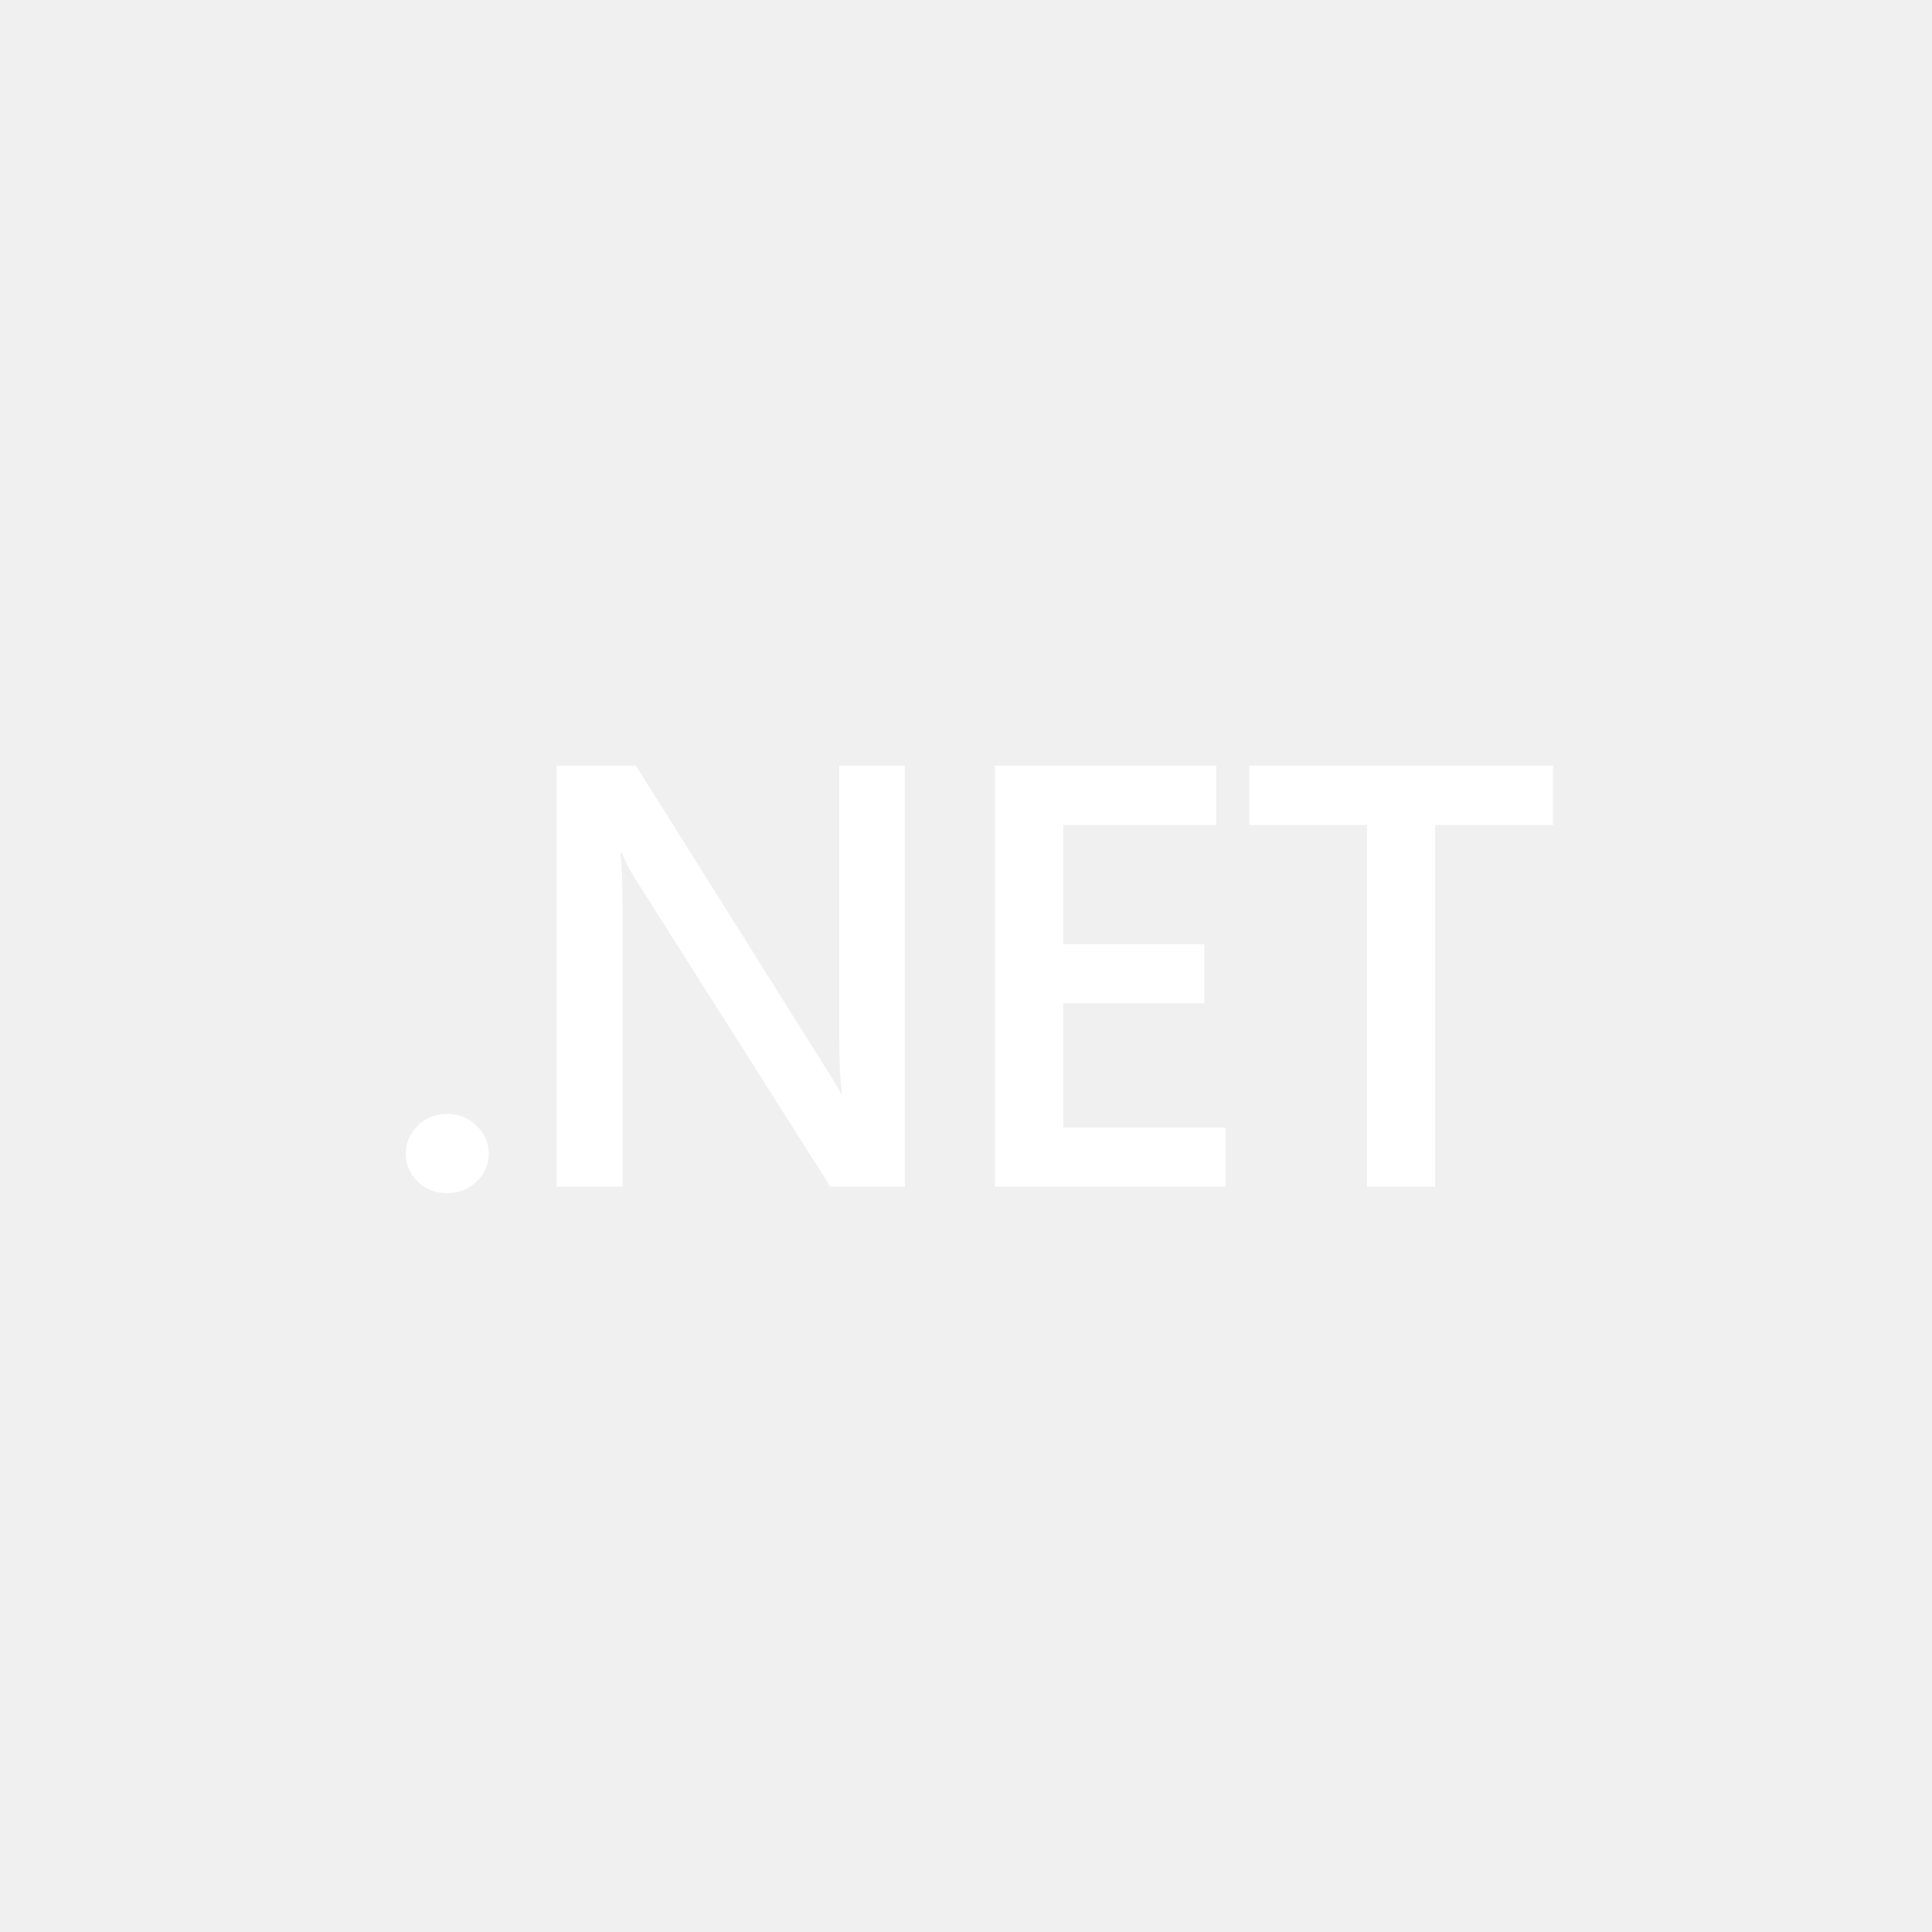
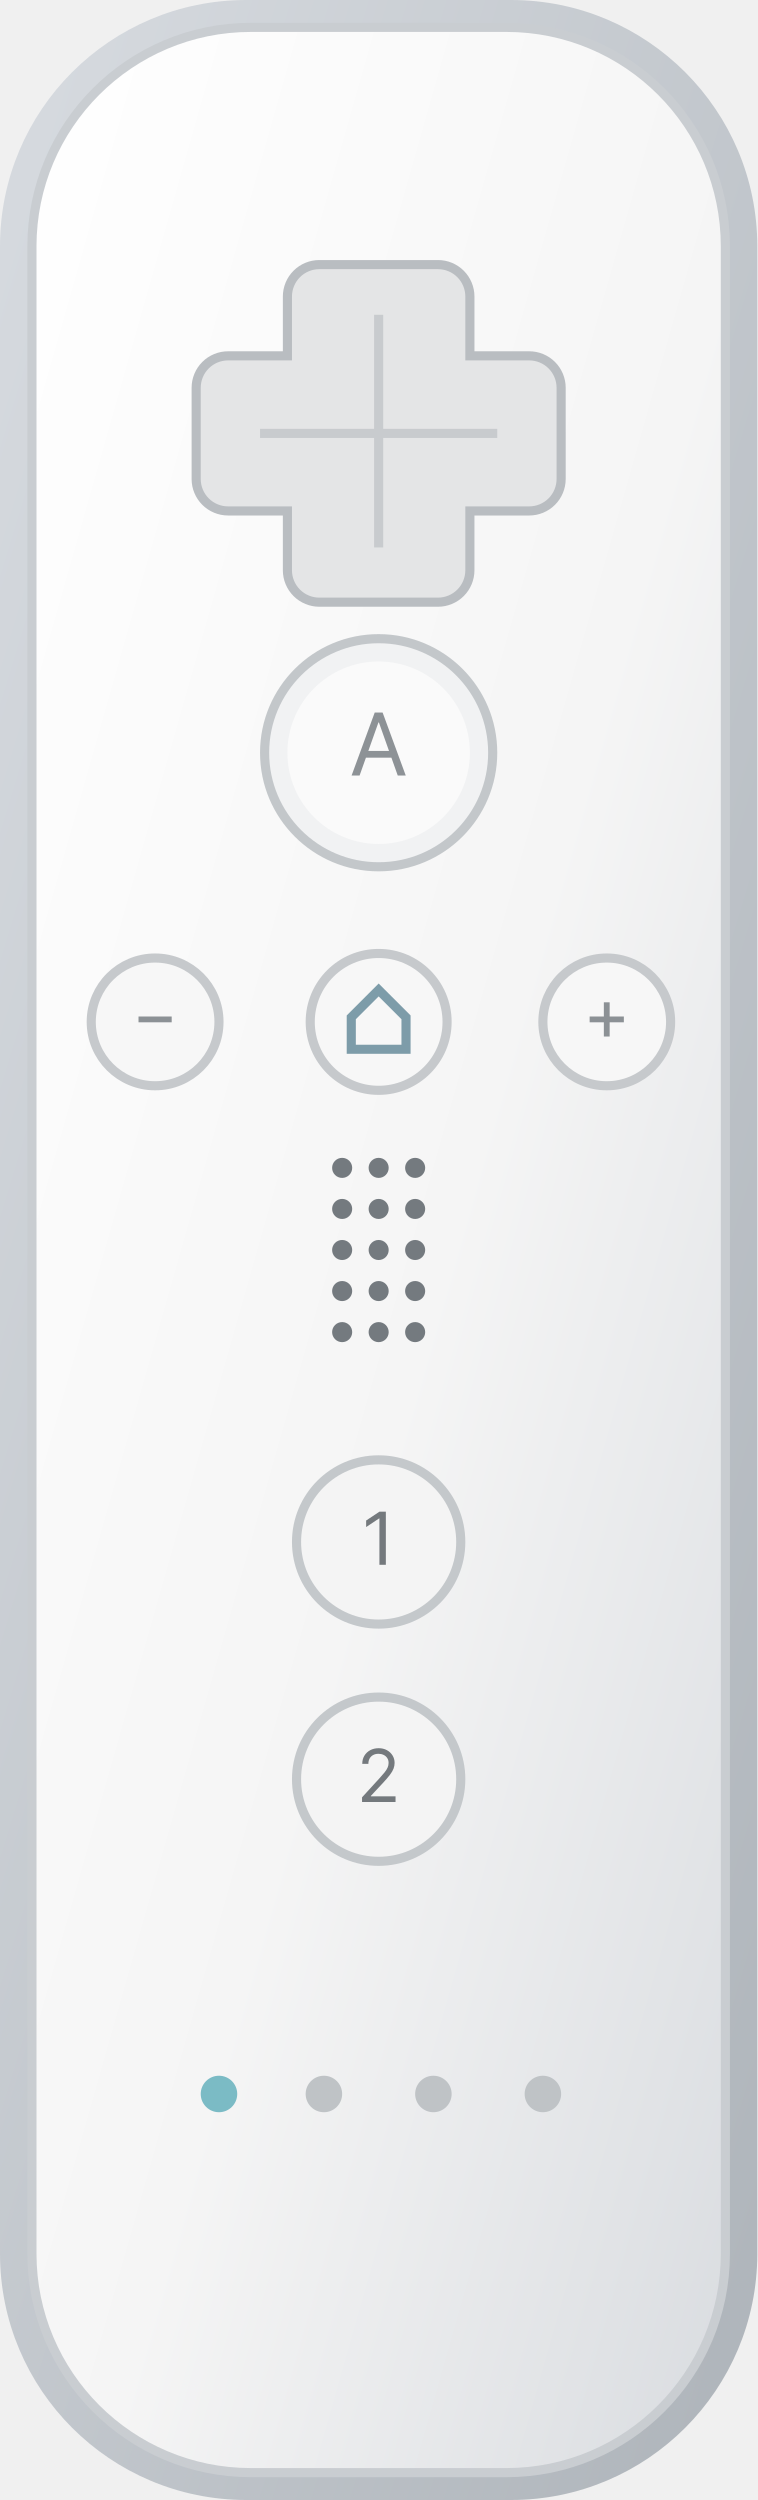
- <svg xmlns="http://www.w3.org/2000/svg" width="456" height="456" viewBox="0 0 456 456" version="1.1" xml:space="preserve" style="fill-rule:evenodd;clip-rule:evenodd;stroke-linejoin:round;stroke-miterlimit:2;">
-   <path d="m 105.5,281.609 c -2.703,0 -5.001,-0.9 -6.893,-2.702 -1.892,-1.848 -2.838,-4.042 -2.838,-6.582 0,-2.587 0.946,-4.804 2.838,-6.652 1.892,-1.848 4.19,-2.772 6.893,-2.772 2.748,0 5.068,0.924 6.96,2.772 1.937,1.848 2.906,4.064 2.906,6.652 0,2.54 -0.968,4.734 -2.906,6.582 -1.892,1.802 -4.212,2.702 -6.96,2.702 z" style="fill:#ffffff;fill-rule:nonzero;stroke-width:0.838" />
-   <path d="M 213.561,280.084 H 195.99 L 149.7,207.054 c -1.171,-1.848 -2.14,-3.765 -2.906,-5.751 h -0.406 c 0.361,2.125 0.541,6.675 0.541,13.65 v 65.132 h -15.543 v -99.36 h 18.719 l 44.737,71.298 c 1.892,2.957 3.109,4.989 3.649,6.098 h 0.27 c -0.45,-2.632 -0.676,-7.09 -0.676,-13.373 v -64.023 h 15.476 z" style="fill:#ffffff;fill-rule:nonzero;stroke-width:0.838" />
-   <path d="m 289.251,280.084 h -54.401 v -99.36 h 52.238 v 13.997 h -36.154 v 28.131 h 33.316 v 13.927 h -33.316 v 29.378 h 38.316 z" style="fill:#ffffff;fill-rule:nonzero;stroke-width:0.838" />
-   <path d="M 366.565,194.721 H 338.722 v 85.363 h -16.084 v -85.363 h -27.775 v -13.997 h 71.701 z" style="fill:#ffffff;fill-rule:nonzero;stroke-width:0.838" />
+ <svg xmlns="http://www.w3.org/2000/svg" width="166" height="548" viewBox="0 0 166 548" fill="none">
+   <path d="M112 0H54C24.177 0 0 24.177 0 54V494C0 523.823 24.177 548 54 548H112C141.823 548 166 523.823 166 494V54C166 24.177 141.823 0 112 0Z" fill="url(#paint0_linear_1_4)" />
+   <path d="M111 6H55C28.49 6 7 27.49 7 54V494C7 520.51 28.49 542 55 542H111C137.51 542 159 520.51 159 494V54C159 27.49 137.51 6 111 6Z" fill="url(#paint1_linear_1_4)" stroke="#C9CDD1" stroke-width="2" />
+   <path d="M70 58H96C97.856 58 99.637 58.737 100.95 60.05C102.263 61.363 103 63.144 103 65V78H116C117.857 78 119.637 78.737 120.95 80.05C122.263 81.363 123 83.144 123 85V105C123 106.857 122.263 108.637 120.95 109.95C119.637 111.263 117.857 112 116 112H103V125C103 126.857 102.263 128.637 100.95 129.95C99.637 131.263 97.856 132 96 132H70C68.144 132 66.363 131.263 65.05 129.95C63.737 128.637 63 126.857 63 125V112H50C48.144 112 46.363 111.263 45.05 109.95C43.737 108.637 43 106.857 43 105V85C43 83.144 43.737 81.363 45.05 80.05C46.363 78.737 48.144 78 50 78H63V65C63 63.144 63.737 61.363 65.05 60.05C66.363 58.737 68.144 58 70 58Z" fill="#E4E5E6" stroke="#B9BDC1" stroke-width="2" />
+   <path d="M83 69V120ZM57 95H109Z" fill="black" />
+   <path d="M83 69V120M57 95H109" stroke="#C8CBCE" stroke-width="2" />
+   <path d="M83 190C96.807 190 108 178.807 108 165C108 151.193 96.807 140 83 140C69.193 140 58 151.193 58 165C58 178.807 69.193 190 83 190Z" fill="#F1F2F3" stroke="#C3C7CA" stroke-width="2" />
+   <path d="M83 185C94.046 185 103 176.046 103 165C103 153.954 94.046 145 83 145C71.954 145 63 153.954 63 165C63 176.046 71.954 185 83 185Z" fill="#FAFAFA" />
+   <path d="M78.82 170H77.066L82.14 156.182H83.867L88.941 170H87.187L83.057 158.368H82.949L78.82 170ZM79.468 164.602H86.539V166.087H79.468V164.602Z" fill="#8D9296" />
+   <path d="M34 238C41.732 238 48 231.732 48 224C48 216.268 41.732 210 34 210C26.268 210 20 216.268 20 224C20 231.732 26.268 238 34 238Z" fill="#F7F7F7" stroke="#C6C9CC" stroke-width="2" />
+   <path d="M37.636 222.818V224.091H30.363V222.818H37.636Z" fill="#8C9195" />
+   <path d="M83 239C91.284 239 98 232.284 98 224C98 215.716 91.284 209 83 209C74.716 209 68 215.716 68 224C68 232.284 74.716 239 83 239Z" fill="#F7F7F7" stroke="#C6C9CC" stroke-width="2" />
+   <path d="M77 223L83 217L89 223V230H77V223Z" stroke="#7D9CA9" stroke-width="2" />
+   <path d="M133 238C140.732 238 147 231.732 147 224C147 216.268 140.732 210 133 210C125.268 210 119 216.268 119 224C119 231.732 125.268 238 133 238Z" fill="#F7F7F7" stroke="#C6C9CC" stroke-width="2" />
+   <path d="M132.363 227.205V219.705H133.636V227.205H132.363ZM129.249 224.091V222.818H136.749V224.091H129.249Z" fill="#8C9195" />
+   <path d="M75 258.2C76.215 258.2 77.2 257.215 77.2 256C77.2 254.785 76.215 253.8 75 253.8C73.785 253.8 72.8 254.785 72.8 256C72.8 257.215 73.785 258.2 75 258.2Z" fill="#747A7F" />
+   <path d="M83 258.2C84.215 258.2 85.2 257.215 85.2 256C85.2 254.785 84.215 253.8 83 253.8C81.785 253.8 80.8 254.785 80.8 256C80.8 257.215 81.785 258.2 83 258.2Z" fill="#747A7F" />
+   <path d="M91 258.2C92.215 258.2 93.2 257.215 93.2 256C93.2 254.785 92.215 253.8 91 253.8C89.785 253.8 88.8 254.785 88.8 256C88.8 257.215 89.785 258.2 91 258.2Z" fill="#747A7F" />
+   <path d="M75 267.2C76.215 267.2 77.2 266.215 77.2 265C77.2 263.785 76.215 262.8 75 262.8C73.785 262.8 72.8 263.785 72.8 265C72.8 266.215 73.785 267.2 75 267.2Z" fill="#747A7F" />
+   <path d="M83 267.2C84.215 267.2 85.2 266.215 85.2 265C85.2 263.785 84.215 262.8 83 262.8C81.785 262.8 80.8 263.785 80.8 265C80.8 266.215 81.785 267.2 83 267.2Z" fill="#747A7F" />
+   <path d="M91 267.2C92.215 267.2 93.2 266.215 93.2 265C93.2 263.785 92.215 262.8 91 262.8C89.785 262.8 88.8 263.785 88.8 265C88.8 266.215 89.785 267.2 91 267.2Z" fill="#747A7F" />
+   <path d="M75 276.2C76.215 276.2 77.2 275.215 77.2 274C77.2 272.785 76.215 271.8 75 271.8C73.785 271.8 72.8 272.785 72.8 274C72.8 275.215 73.785 276.2 75 276.2Z" fill="#747A7F" />
+   <path d="M83 276.2C84.215 276.2 85.2 275.215 85.2 274C85.2 272.785 84.215 271.8 83 271.8C81.785 271.8 80.8 272.785 80.8 274C80.8 275.215 81.785 276.2 83 276.2Z" fill="#747A7F" />
+   <path d="M91 276.2C92.215 276.2 93.2 275.215 93.2 274C93.2 272.785 92.215 271.8 91 271.8C89.785 271.8 88.8 272.785 88.8 274C88.8 275.215 89.785 276.2 91 276.2Z" fill="#747A7F" />
+   <path d="M75 285.2C76.215 285.2 77.2 284.215 77.2 283C77.2 281.785 76.215 280.8 75 280.8C73.785 280.8 72.8 281.785 72.8 283C72.8 284.215 73.785 285.2 75 285.2Z" fill="#747A7F" />
+   <path d="M83 285.2C84.215 285.2 85.2 284.215 85.2 283C85.2 281.785 84.215 280.8 83 280.8C81.785 280.8 80.8 281.785 80.8 283C80.8 284.215 81.785 285.2 83 285.2Z" fill="#747A7F" />
+   <path d="M91 285.2C92.215 285.2 93.2 284.215 93.2 283C93.2 281.785 92.215 280.8 91 280.8C89.785 280.8 88.8 281.785 88.8 283C88.8 284.215 89.785 285.2 91 285.2Z" fill="#747A7F" />
+   <path d="M75 294.2C76.215 294.2 77.2 293.215 77.2 292C77.2 290.785 76.215 289.8 75 289.8C73.785 289.8 72.8 290.785 72.8 292C72.8 293.215 73.785 294.2 75 294.2Z" fill="#747A7F" />
+   <path d="M83 294.2C84.215 294.2 85.2 293.215 85.2 292C85.2 290.785 84.215 289.8 83 289.8C81.785 289.8 80.8 290.785 80.8 292C80.8 293.215 81.785 294.2 83 294.2Z" fill="#747A7F" />
+   <path d="M91 294.2C92.215 294.2 93.2 293.215 93.2 292C93.2 290.785 92.215 289.8 91 289.8C89.785 289.8 88.8 290.785 88.8 292C88.8 293.215 89.785 294.2 91 294.2Z" fill="#747A7F" />
+   <path d="M83 356C92.941 356 101 347.941 101 338C101 328.059 92.941 320 83 320C73.059 320 65 328.059 65 338C65 347.941 73.059 356 83 356Z" fill="#F4F4F4" stroke="#C4C8CB" stroke-width="2" />
+   <path d="M84.577 331.364V343H83.168V332.841H83.099L80.258 334.727V333.295L83.168 331.364H84.577Z" fill="#74797D" />
+   <path d="M83 408C92.941 408 101 399.941 101 390C101 380.059 92.941 372 83 372C73.059 372 65 380.059 65 390C65 399.941 73.059 408 83 408Z" fill="#F4F4F4" stroke="#C4C8CB" stroke-width="2" />
+   <path d="M79.361 395V393.977L83.202 389.773C83.653 389.28 84.024 388.852 84.315 388.489C84.607 388.121 84.823 387.777 84.963 387.455C85.107 387.129 85.179 386.788 85.179 386.432C85.179 386.023 85.081 385.669 84.883 385.369C84.69 385.07 84.425 384.839 84.088 384.676C83.751 384.513 83.372 384.432 82.952 384.432C82.505 384.432 82.115 384.525 81.781 384.71C81.452 384.892 81.196 385.148 81.014 385.477C80.836 385.807 80.747 386.193 80.747 386.636H79.406C79.406 385.955 79.563 385.356 79.878 384.841C80.192 384.326 80.62 383.924 81.162 383.636C81.707 383.348 82.319 383.205 82.997 383.205C83.679 383.205 84.283 383.348 84.81 383.636C85.336 383.924 85.749 384.312 86.048 384.801C86.347 385.29 86.497 385.833 86.497 386.432C86.497 386.86 86.419 387.278 86.264 387.688C86.113 388.093 85.847 388.545 85.469 389.045C85.094 389.542 84.573 390.148 83.906 390.864L81.293 393.659V393.75H86.702V395H79.361Z" fill="#74797D" />
+   <path d="M48 463C50.209 463 52 461.209 52 459C52 456.791 50.209 455 48 455C45.791 455 44 456.791 44 459C44 461.209 45.791 463 48 463Z" fill="#7BBBC5" />
+   <path d="M71 463C73.209 463 75 461.209 75 459C75 456.791 73.209 455 71 455C68.791 455 67 456.791 67 459C67 461.209 68.791 463 71 463Z" fill="#BFC3C6" />
+   <path d="M95 463C97.209 463 99 461.209 99 459C99 456.791 97.209 455 95 455C92.791 455 91 456.791 91 459C91 461.209 92.791 463 95 463Z" fill="#BFC3C6" />
+   <path d="M119 463C121.209 463 123 461.209 123 459C123 456.791 121.209 455 119 455C116.791 455 115 456.791 115 459C115 461.209 116.791 463 119 463Z" fill="#BFC3C6" />
+   <defs>
+     <linearGradient id="paint0_linear_1_4" x1="0" y1="0" x2="304.096" y2="92.117" gradientUnits="userSpaceOnUse">
+       <stop stop-color="#D7DBE0" />
+       <stop offset="1" stop-color="#AEB4BA" />
+     </linearGradient>
+     <linearGradient id="paint1_linear_1_4" x1="7" y1="6" x2="288.372" y2="85.792" gradientUnits="userSpaceOnUse">
+       <stop stop-color="white" />
+       <stop offset="0.55" stop-color="#F5F5F5" />
+       <stop offset="1" stop-color="#D9DCE0" />
+     </linearGradient>
+   </defs>
</svg>
